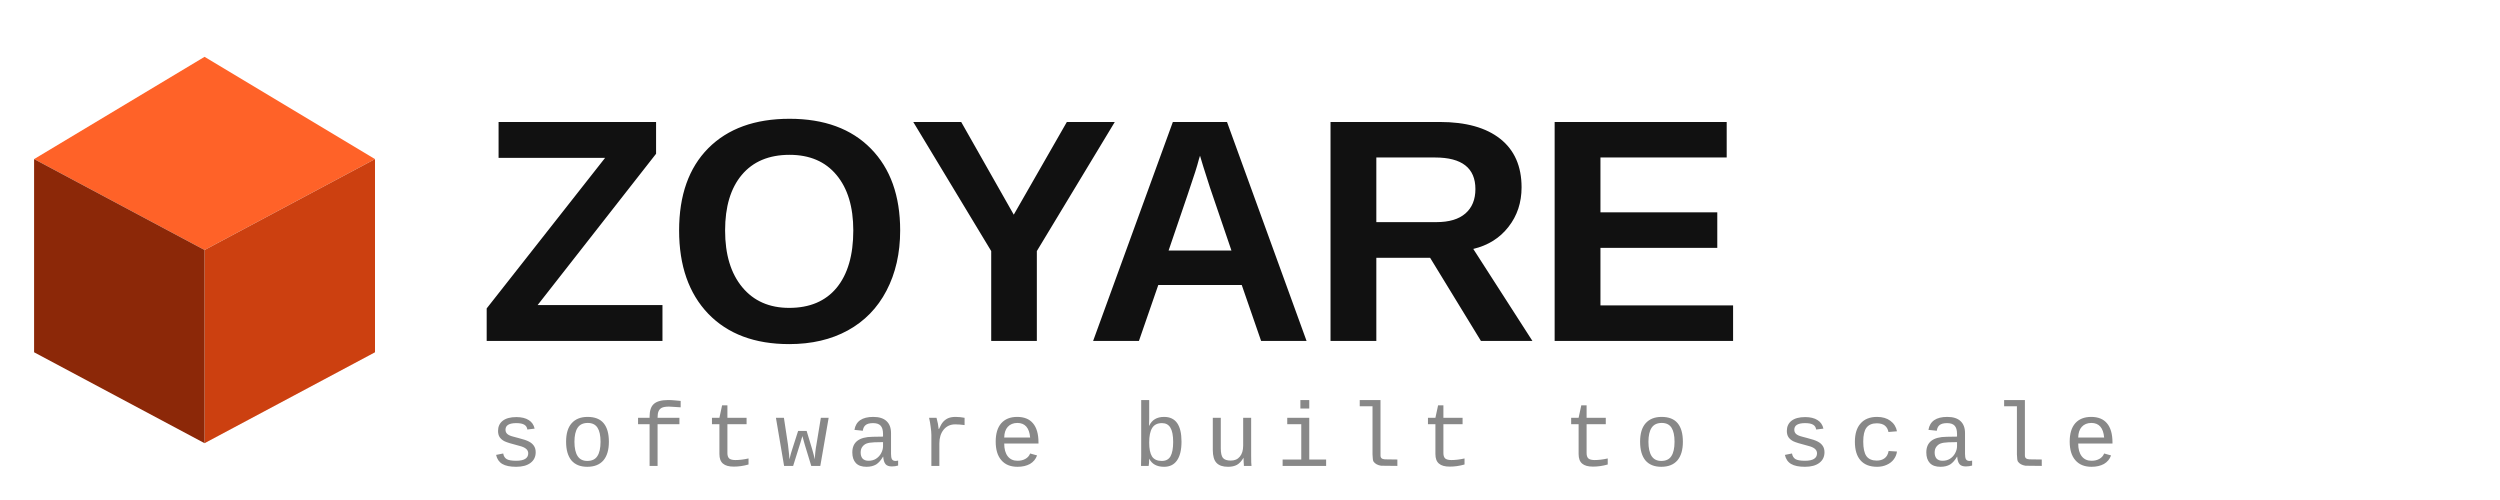
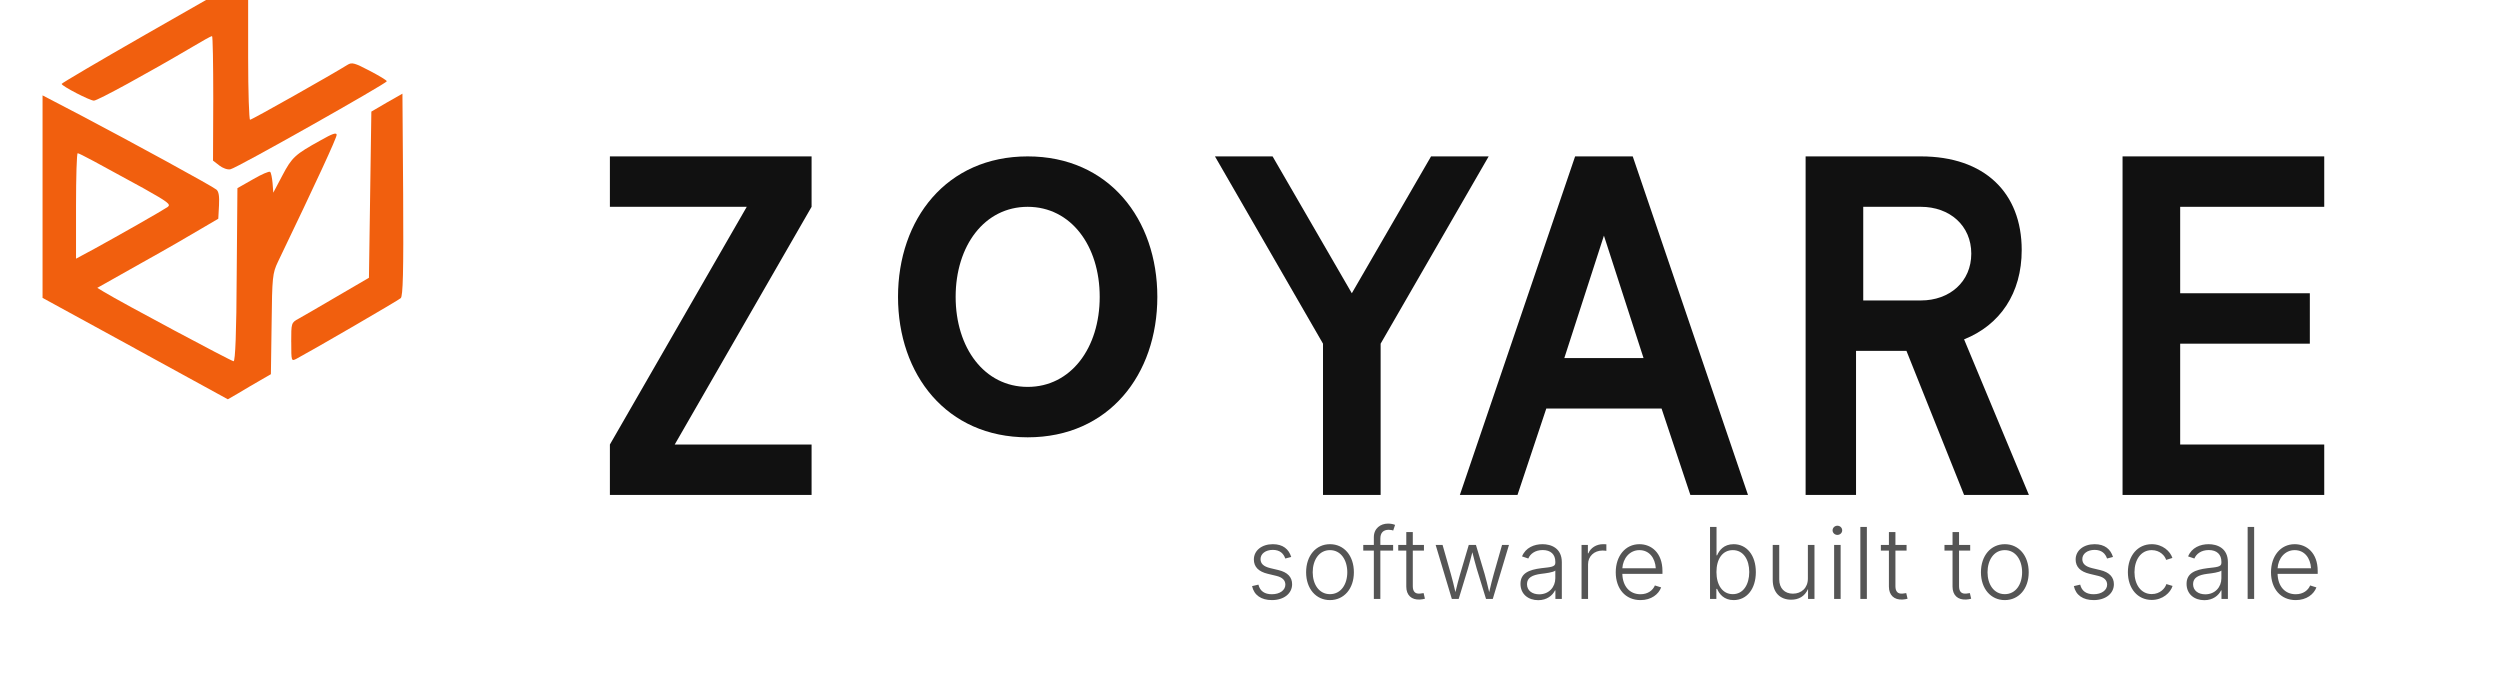
- <svg xmlns="http://www.w3.org/2000/svg" viewBox="0 0 220 44" fill="none">
-   <polygon points="18,5 33,14 18,22 3,14" fill="#FF6228" />
-   <polygon points="33,14 33,31 18,39 18,22" fill="#CC4010" />
-   <polygon points="3,14 18,22 18,39 3,31" fill="#8C2808" />
-   <text x="42" y="30" font-family="'Space Grotesk', 'Arial Black', Arial, sans-serif" font-size="28" font-weight="800" fill="#111111" letter-spacing="-0.5">ZOYARE</text>
-   <text x="43" y="41" font-family="'Space Mono', 'Courier New', monospace" font-size="8" fill="#888888" letter-spacing="1.5">software built to scale</text>
+ <svg xmlns="http://www.w3.org/2000/svg" viewBox="0 0 480 130" fill="none" role="img" aria-label="Zoyare — software built to scale">
+   <g fill="#f15f0e" transform="translate(2 5) scale(0.373) translate(-285 -385)">
+     <path d="M 349.29 551.02 l -47.75 -26.09 0 -52.06 0 -52.18 20.06 10.46 c 25.72 13.54 67.20 36.18 69.42 38.03 1.23 0.98 1.60 3.45 1.35 8.12 l -0.37 6.89 -8.62 5.05 c -4.68 2.83 -18.71 10.95 -31.14 17.85 l -22.52 12.68 3.45 2.09 c 9.11 5.54 65.60 35.69 66.71 35.69 0.86 0 1.48 -14.89 1.60 -44.55 l 0.37 -44.55 8 -4.55 c 4.43 -2.58 8.37 -4.31 8.86 -3.82 0.49 0.49 0.98 3.08 1.23 5.78 l 0.37 4.92 4.68 -8.86 c 4.92 -9.35 6.52 -10.83 19.69 -18.09 6.03 -3.45 8.25 -4.18 8.25 -2.83 0 1.60 -10.22 23.75 -30.28 65.48 -2.71 5.78 -2.95 7.63 -3.20 31.88 l -0.37 25.85 -5.54 3.20 c -3.08 1.72 -8 4.68 -11.08 6.52 l -5.54 3.20 -47.63 -26.09 z m 1.48 -64 c 7.14 -4.06 13.91 -8 15.14 -8.86 1.85 -1.35 0.37 -2.46 -12.31 -9.60 -24 -13.17 -33.11 -18.09 -33.97 -18.09 -0.49 0 -0.86 12.18 -0.86 27.20 l 0 27.08 9.60 -5.17 c 5.17 -2.83 15.26 -8.49 22.40 -12.55 z" />
+     <path d="M 429.54 547.69 c 0 -9.85 0 -9.97 3.82 -12.06 2.09 -1.11 11.08 -6.40 19.94 -11.57 l 16.25 -9.48 0.62 -42.83 0.62 -42.71 8 -4.68 8 -4.55 0.37 51.82 c 0.25 40.49 -0.12 52.31 -1.23 53.42 -1.35 1.23 -44.80 26.46 -53.54 31.14 -2.83 1.48 -2.83 1.48 -2.83 -8.49 z" />
+     <path d="M 392.49 456.74 l -3.20 -2.46 0.12 -32.12 c 0 -17.60 -0.25 -32 -0.62 -32 -0.49 0 -4.92 2.46 -9.85 5.42 -23.38 13.78 -49.11 27.82 -50.95 27.82 -2.09 0 -16.62 -7.51 -16.62 -8.62 0 -0.37 19.45 -11.82 43.32 -25.48 l 43.32 -24.74 4.68 2.34 4.68 2.34 0 32 c 0 17.60 0.49 32 0.98 32 0.98 0 42.58 -23.51 50.22 -28.31 2.22 -1.35 3.57 -0.98 11.32 3.08 4.92 2.58 8.86 4.92 8.86 5.42 -0.12 1.11 -77.42 44.80 -80.49 45.29 -1.48 0.37 -4.06 -0.62 -5.78 -1.97 z" />
+   </g>
+   <g fill="#111111" transform="translate(-21.2 7.9) scale(2.766)">
+     <path d="M50 8h14v3.5L54.5 28H64v3.5H50V28l9.5-16.5H50V8z" />
+     <path d="M70 17.75C70 12.36 73.36 8 79 8s9 4.36 9 9.75-3.36 9.75-9 9.75-9-4.36-9-9.75zm14 0C84 14.2 82 11.5 79 11.5s-5 2.7-5 6.25 2 6.25 5 6.25 5-2.7 5-6.25z" />
+     <path d="M96 8l5.5 9.5L107 8h4l-7.5 13v10.5h-4V21L92 8h4z" />
+     <path d="M117 8h4l8 23.5h-4l-2-6h-8l-2 6h-4L117 8zm4.75 14-2.75-8.5-2.75 8.5h5.5z" />
+     <path d="M133 8h8c4.4 0 7 2.5 7 6.5 0 3-1.5 5.2-4 6.2l4.5 10.8h-4.5l-4-10h-3.5v10H133V8zm4 3.5v6.5h4c2 0 3.5-1.3 3.5-3.25S143 11.5 141 11.5h-4z" />
+     <path d="M155 8h14v3.5h-10v6h9v3.5h-9v7h10v3.5h-14V8z" />
+   </g>
+   <text x="446" y="115" text-anchor="end" font-family="'Space Grotesk', 'Inter', Arial, sans-serif" font-size="19" font-weight="300" letter-spacing="0.6" fill="#555555">software built to scale</text>
</svg>
